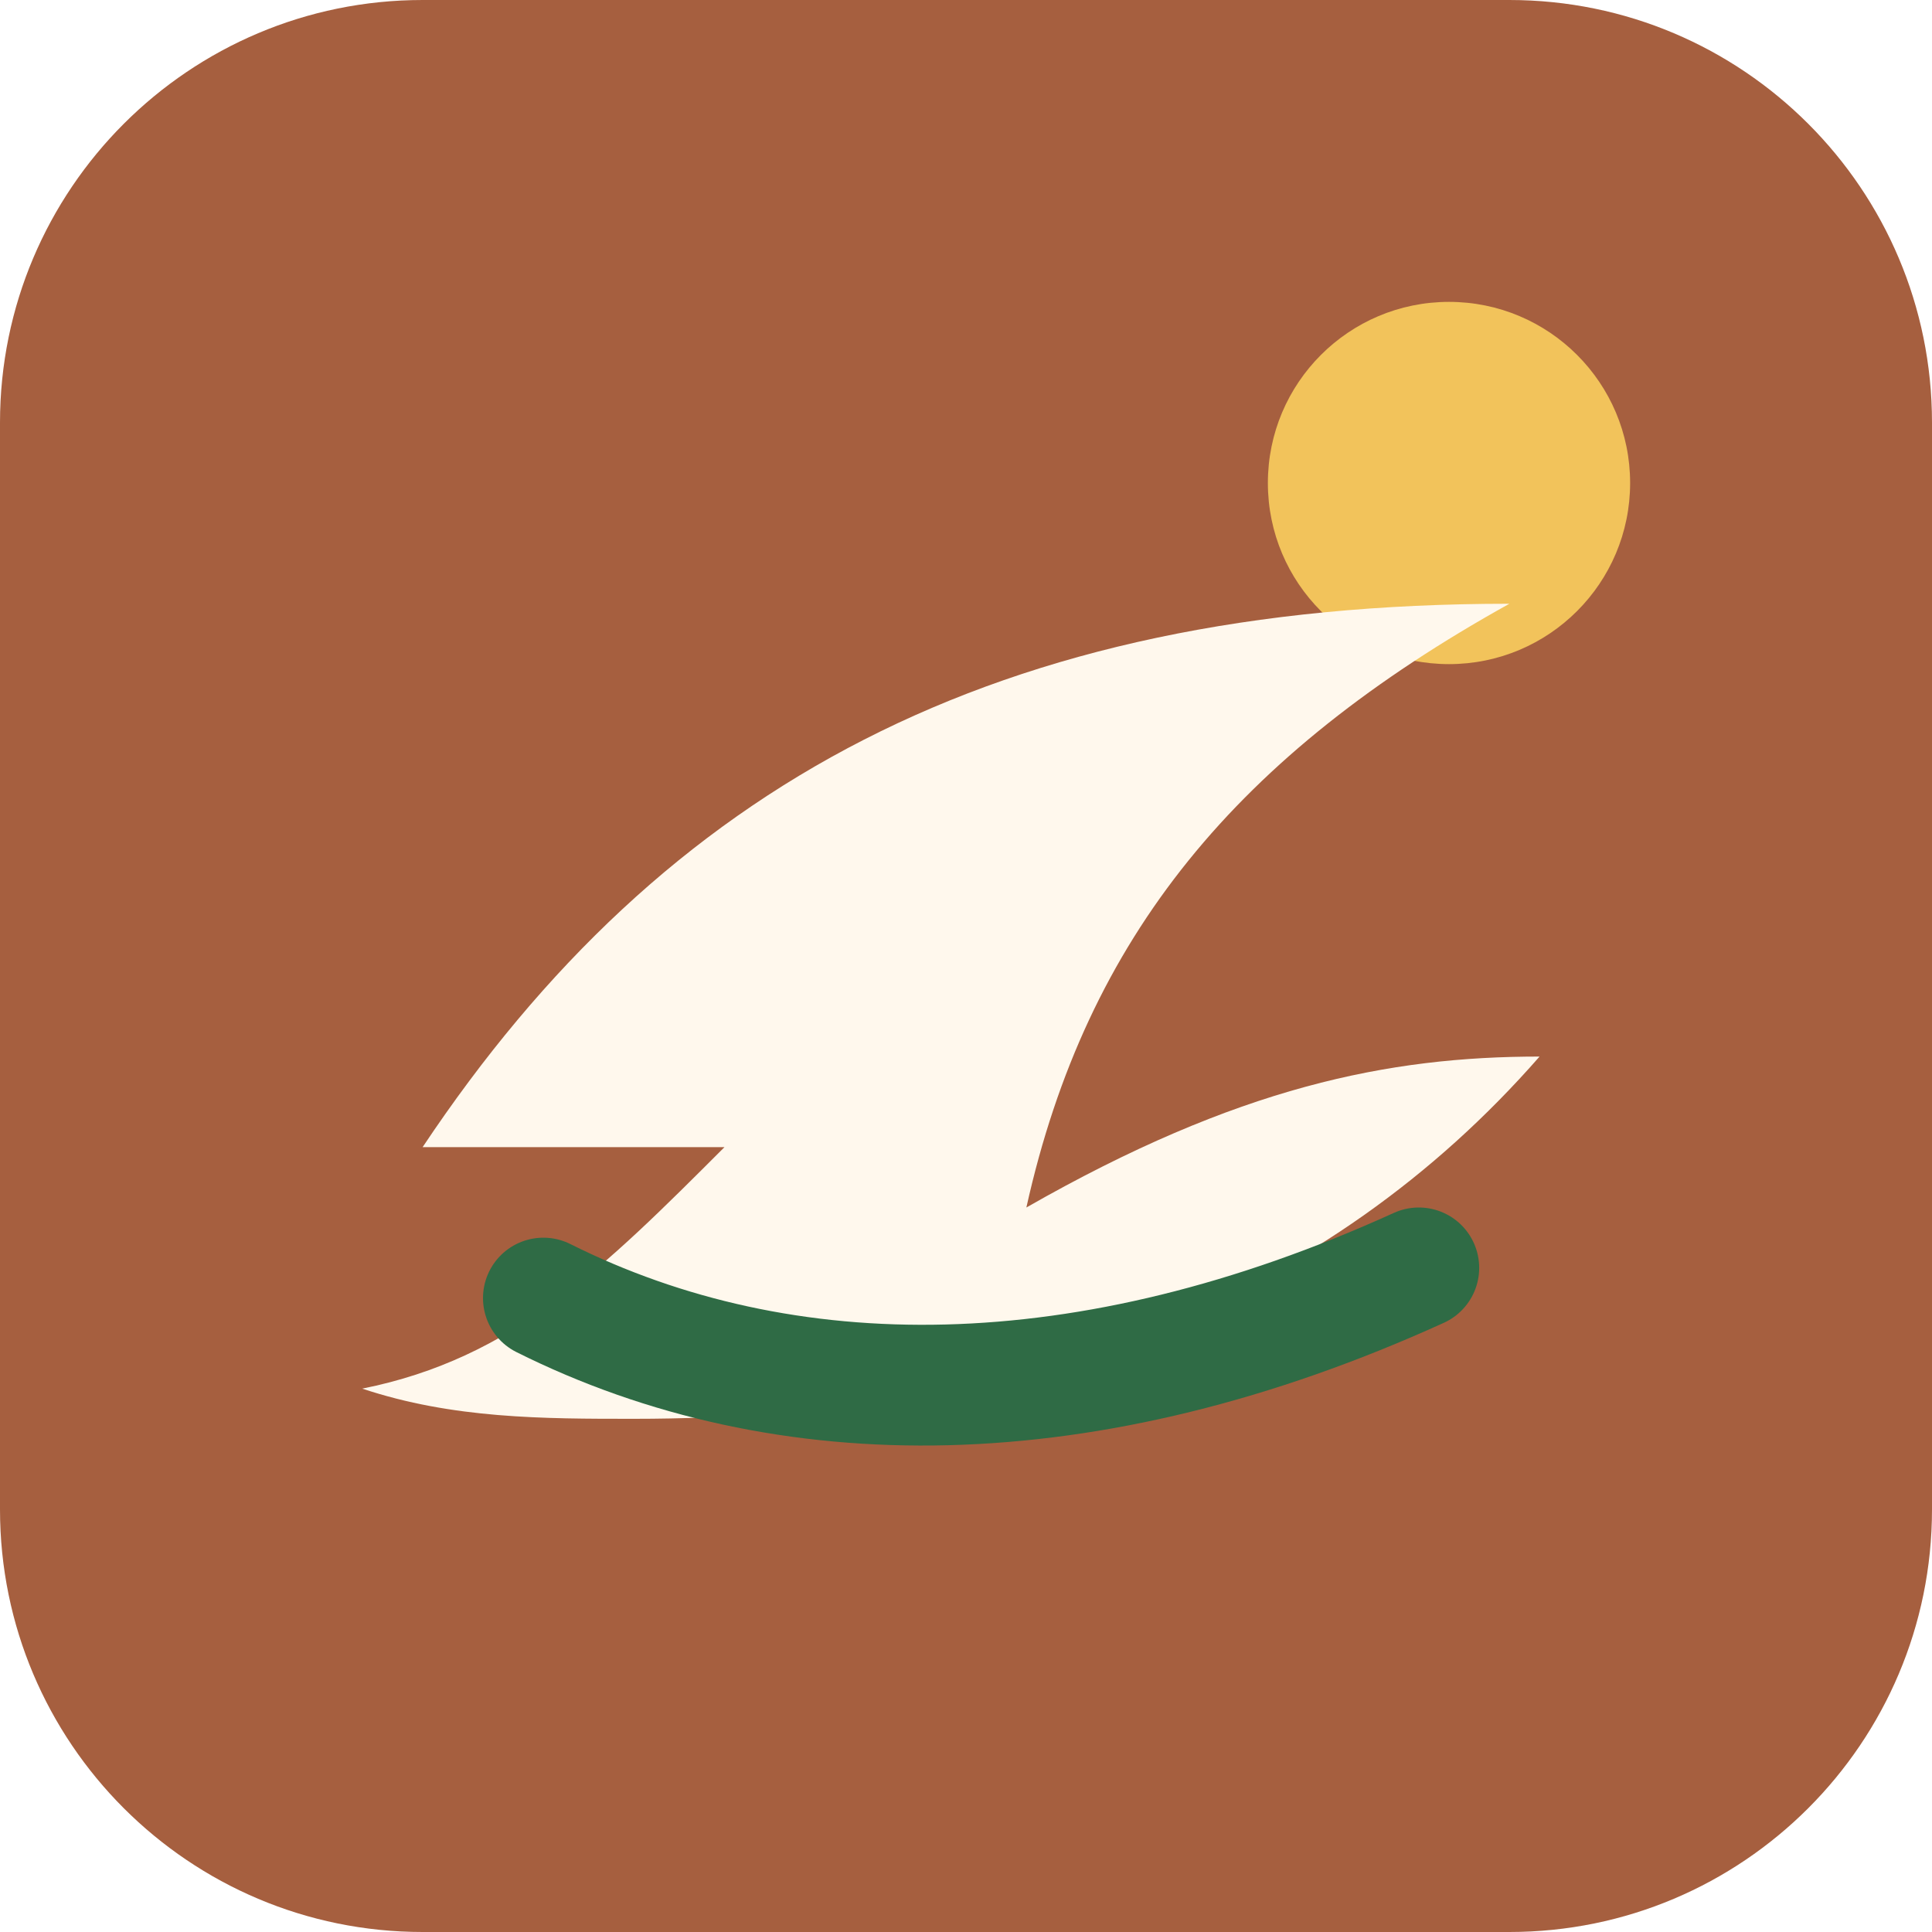
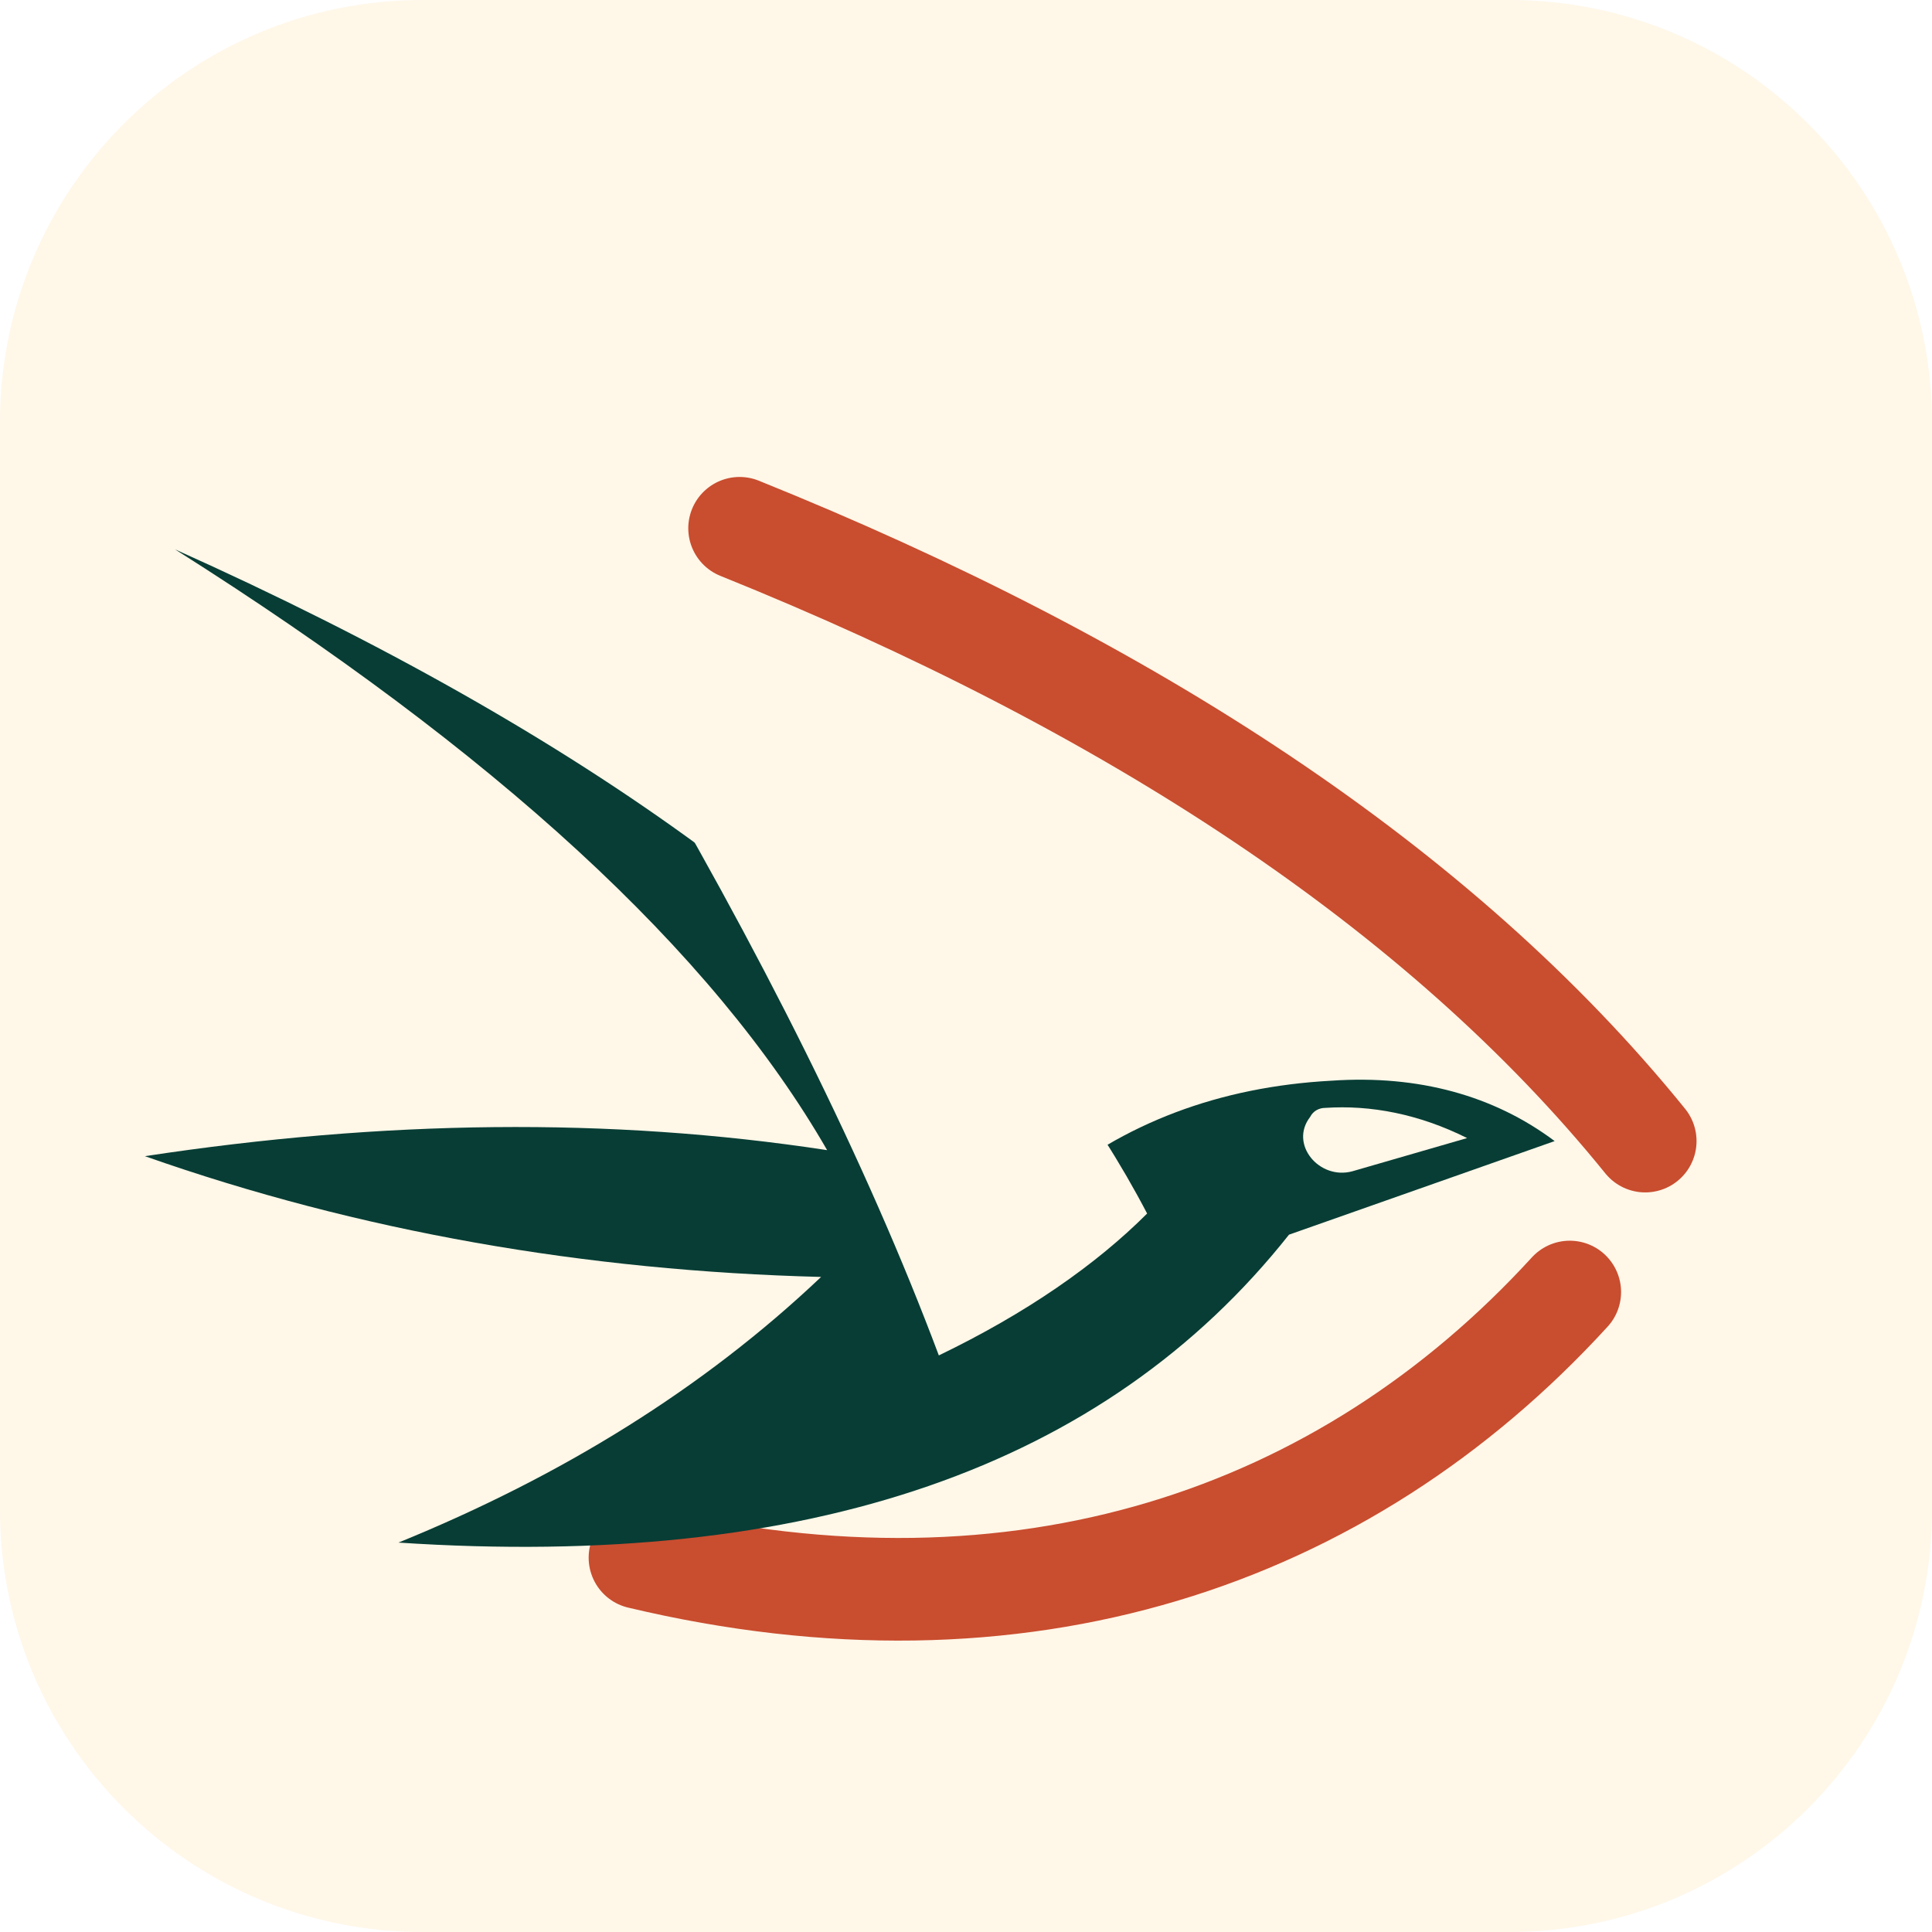
<svg xmlns="http://www.w3.org/2000/svg" viewBox="0 0 64 64" role="img" aria-label="La Gaviota icon">
-   <rect width="64" height="64" rx="14" fill="#a65f3f" />
-   <circle cx="48" cy="16" r="6" fill="#f2c35b" />
-   <path d="M14 38c8-12 19-18 36-18-9 5-14 11-16 20 7-4 12-5 17-5-7 8-17 12-30 12-3 0-6 0-9-1 5-1 8-4 12-8-4 0-7 0-10 0z" fill="#fff8ed" />
-   <path d="M18 43c8 4 18 4 29-1" fill="none" stroke="#2f6b45" stroke-width="4" stroke-linecap="round" />
+   <rect width="64" height="64" rx="14" fill="#fff7e8" />
+   <path d="M24.5 17.5c12.9 5.2 23.2 11.9 30 20.3" fill="none" stroke="#c94d2f" stroke-width="3.4" stroke-linecap="round" />
+   <path d="M52 42.8C44.5 51 33.8 54.6 21.2 51.6" fill="none" stroke="#c94d2f" stroke-width="3.4" stroke-linecap="round" />
+   <path d="M5.8 18.2c13.6 6.1 23.2 13.1 28.8 21.2 2.6-2.2 5.8-3.4 9.5-3.6 2.9-.2 5.4.5 7.4 2l-8.8 3.1c-6.1 7.7-15.9 11.1-29.5 10.2 5.4-2.2 10.1-5.1 14-8.8-7.8-.2-15.3-1.5-22.4-4 7.9-1.2 15.4-1.3 22.6-.2-3.8-6.6-11-13.2-21.6-19.9z" fill="#073d35" />
+   <path d="M20.7 23.9c8 4.2 13.8 9.6 17.3 16.3-1.7 1.7-4 3.3-6.9 4.7-2.4-6.4-5.9-13.4-10.4-21z" fill="#fff7e8" />
+   <path d="M43.9 36.7c1.5-.1 3.1.2 4.7 1l-3.8 1.1c-1.1.3-2.1-.9-1.4-1.8.1-.2.3-.3.5-.3z" fill="#fff7e8" />
</svg>
